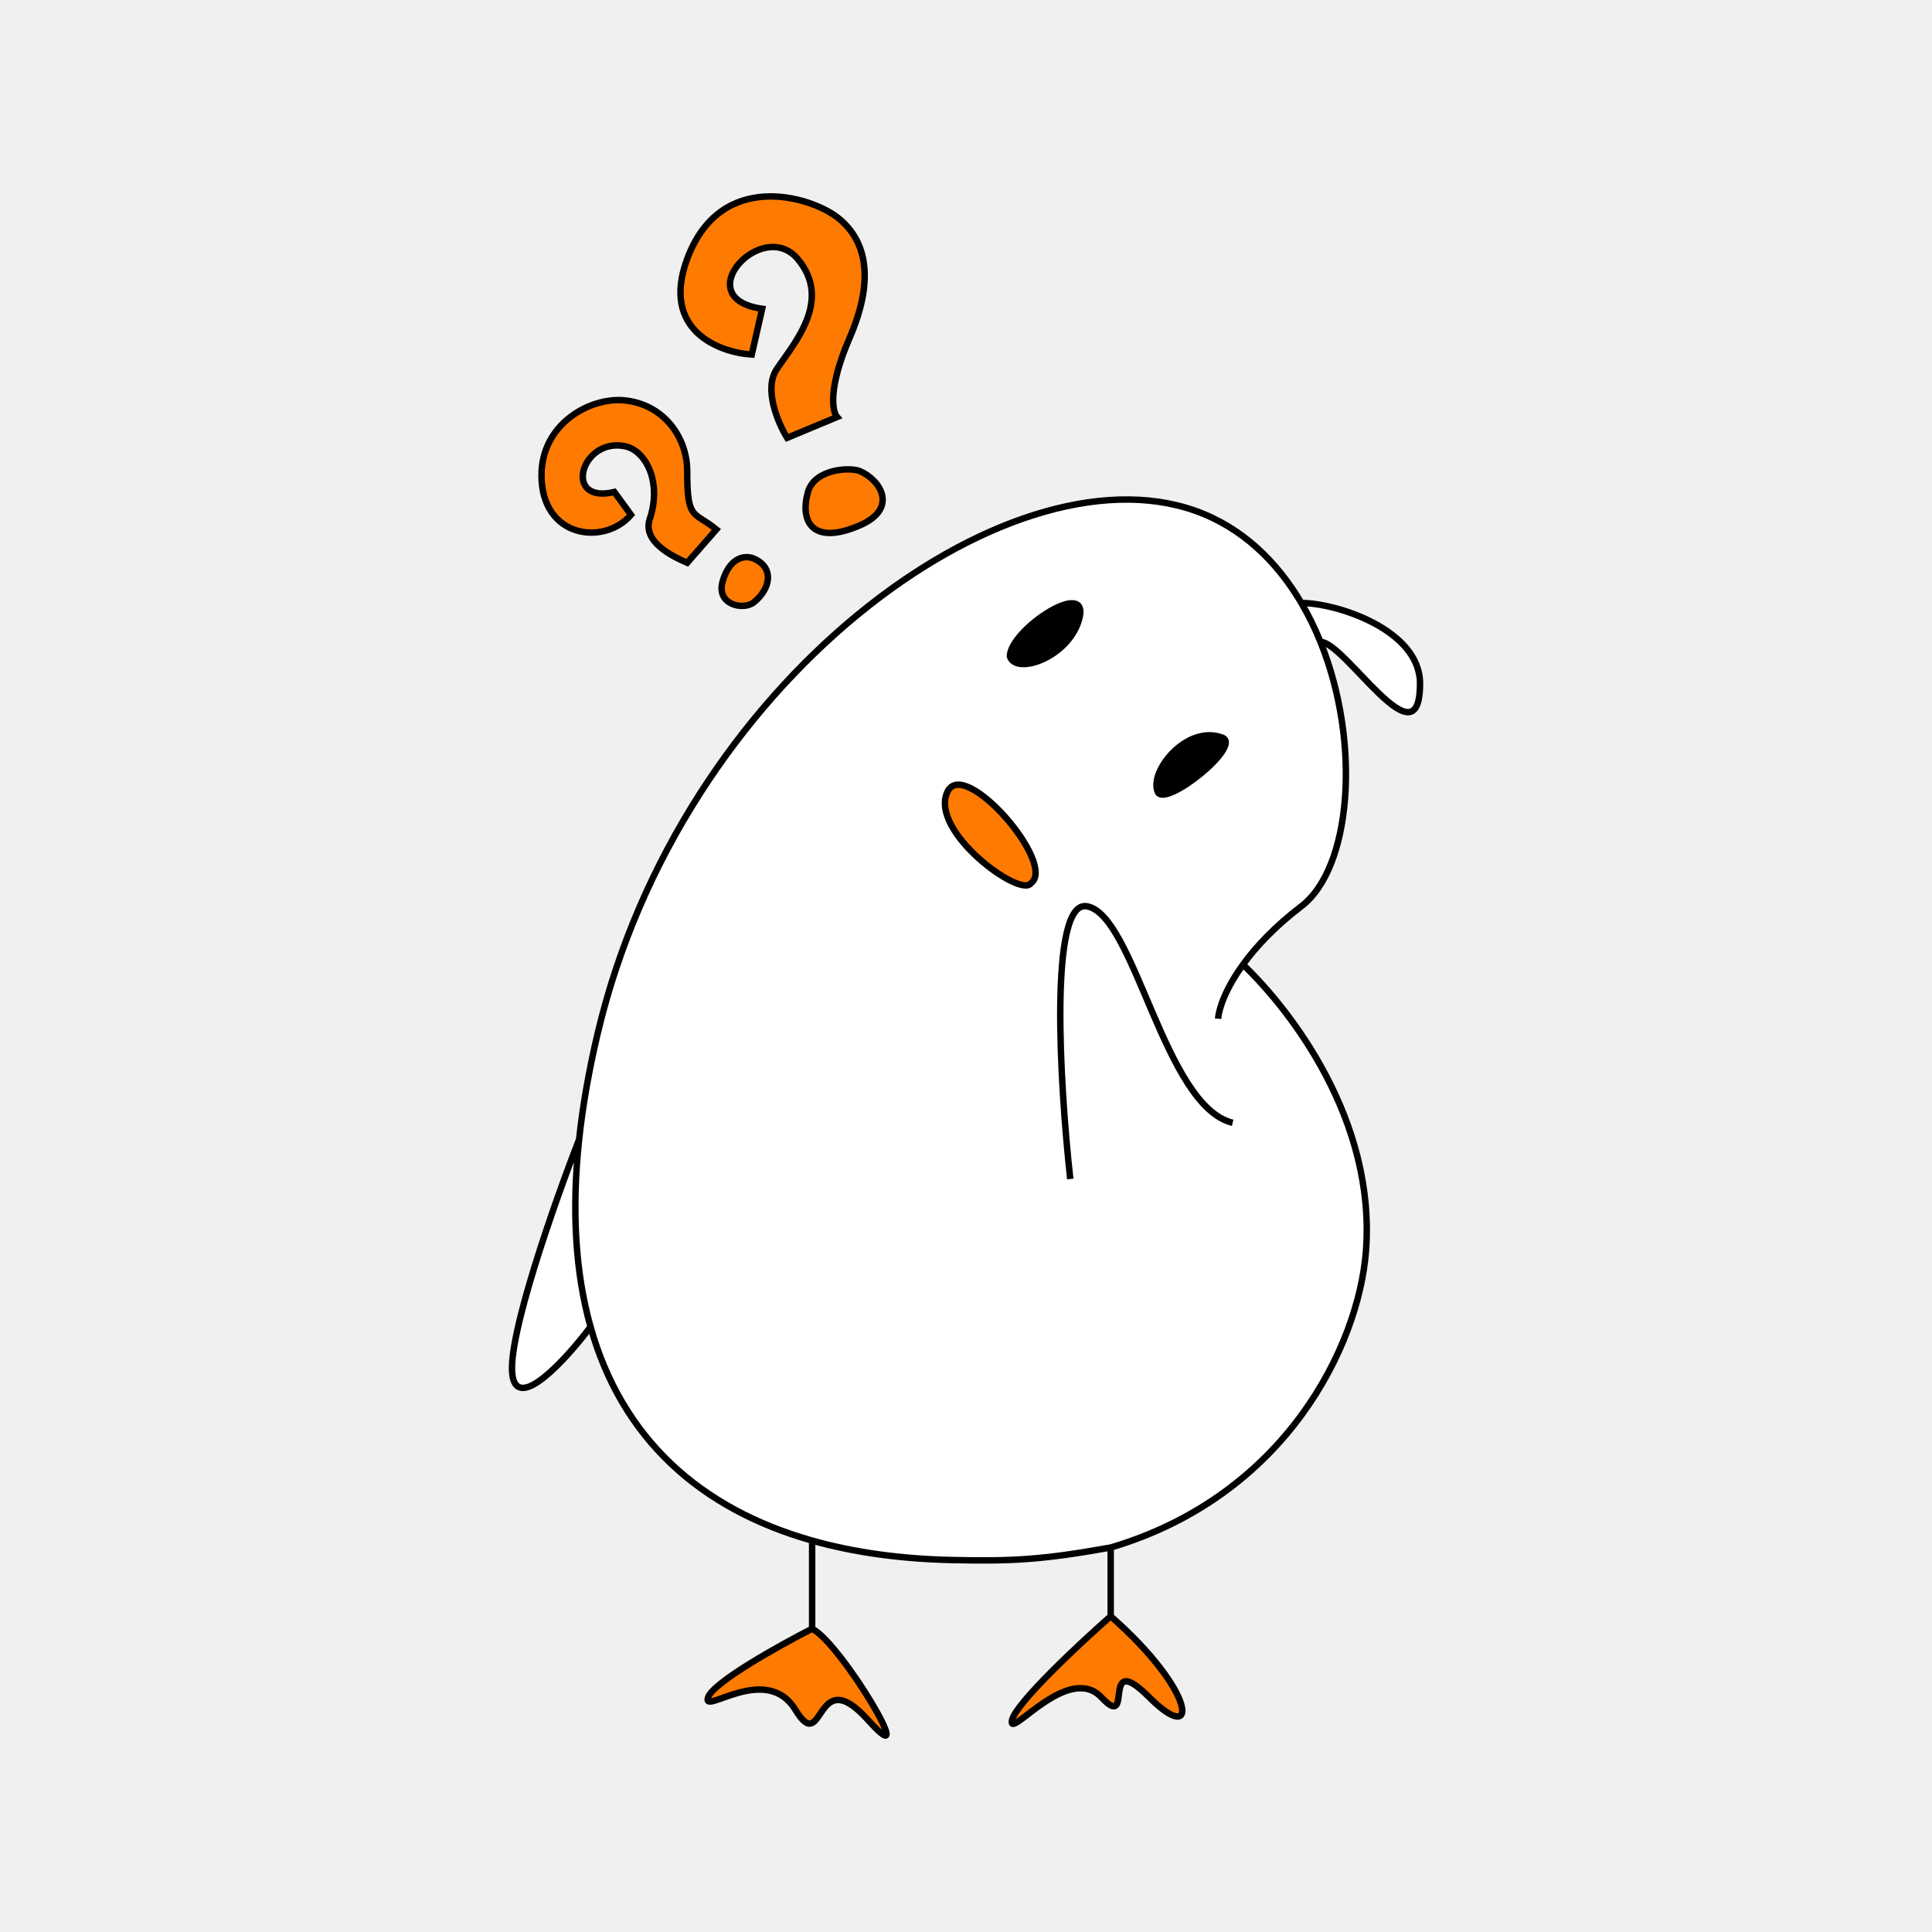
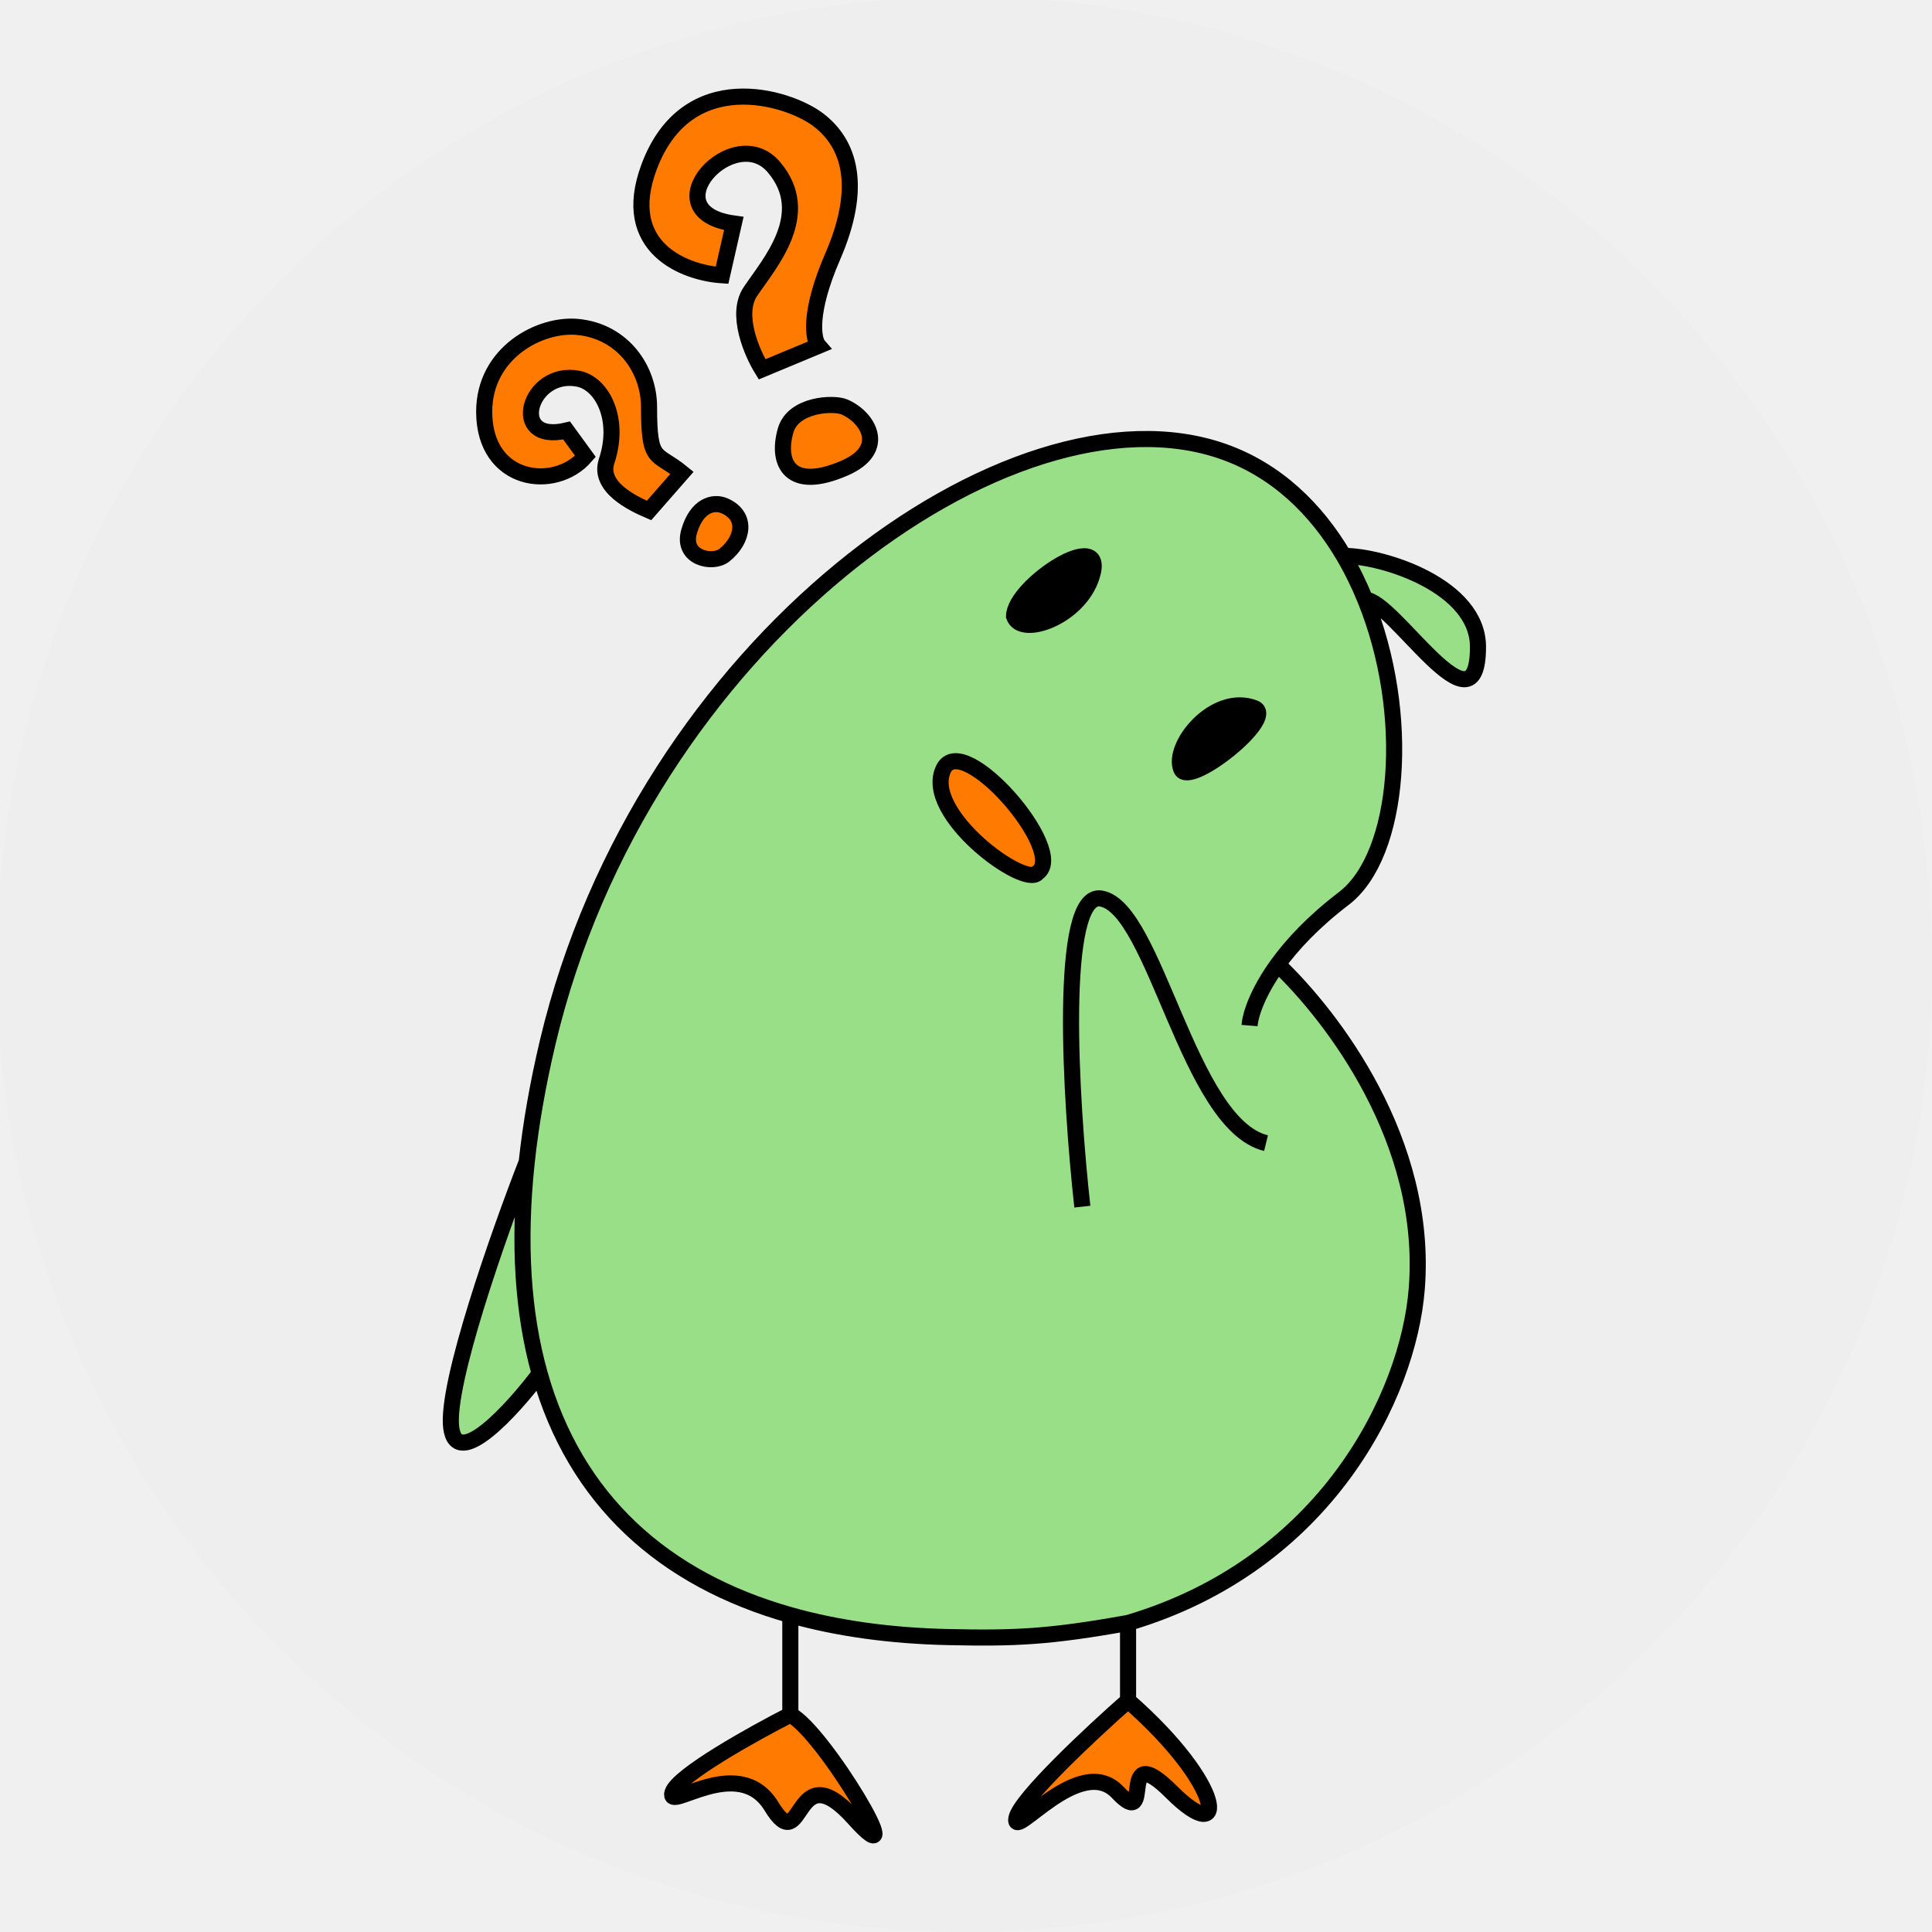
<svg xmlns="http://www.w3.org/2000/svg" width="600" height="600" viewBox="0 0 600 600" fill="none">
-   <path fill-rule="evenodd" clip-rule="evenodd" d="M371.175 158.608C312.846 137.933 211.482 211.627 185.621 320.897C182.868 332.531 180.957 343.52 179.847 353.872C177.45 376.21 178.778 395.581 183.399 412.063C193.116 446.715 217.39 468.6 252.214 478.445C265.245 482.13 279.755 484.128 295.531 484.478C313.914 484.887 323.332 484.478 344.934 480.599C399.395 464.49 421.881 417.882 424.19 388.786C427.423 348.053 400.915 313.785 386.026 299.56C390.019 294.046 395.845 287.793 404.148 281.456C419.691 269.593 422.813 230.815 410.075 199.342C408.382 195.16 406.409 191.106 404.148 187.262C396.53 174.311 385.642 163.736 371.175 158.608ZM294.238 245.895C299.41 234.903 328.504 268.525 320.099 274.344C316.867 278.87 288.457 258.18 294.238 245.895ZM313.634 203.868C315.573 209.687 331.349 204.256 334.969 192.876C339.495 178.652 313.634 195.463 313.634 203.868ZM359.537 245.895C356.844 239.429 368.718 224.946 379.58 229.084C386.045 231.547 361.693 251.067 359.537 245.895Z" fill="white" />
-   <path d="M179.847 353.872C172.289 373.269 157.562 415.037 159.114 426.934C160.665 438.831 175.951 421.977 183.399 412.063C178.778 395.581 177.45 376.21 179.847 353.872Z" fill="white" />
-   <path d="M252.214 505.815C242.085 510.988 221.439 522.497 219.887 527.152C217.948 532.971 237.99 516.16 247.041 531.031C256.093 545.902 252.86 515.514 269.67 534.264C286.48 553.015 261.265 510.341 252.214 505.815Z" fill="#FF7A00" />
-   <path d="M344.934 501.936C335.147 510.557 315.315 529.092 314.28 534.264C312.987 540.73 331.737 516.16 342.081 527.152C352.426 538.144 341.435 511.634 356.951 527.152C372.468 542.67 371.708 525.426 344.934 501.936Z" fill="#FF7A00" />
-   <path d="M294.238 245.895C299.41 234.903 328.504 268.525 320.099 274.344C316.867 278.87 288.457 258.18 294.238 245.895Z" fill="#FF7A00" />
-   <path d="M441 212.273C441 195.612 415.139 187.262 404.148 187.262C406.409 191.106 408.382 195.16 410.075 199.342C417.725 199.342 441 238.136 441 212.273Z" fill="white" />
-   <path d="M267.084 146.324C264.067 145.03 252.99 145.548 250.921 152.789C248.335 161.841 252.214 169.6 267.084 163.134C278.98 157.962 273.549 149.125 267.084 146.324Z" fill="#FF7A00" />
-   <path d="M236.697 95.891L233.464 110.116C223.335 109.469 205.146 102.616 213.422 80.374C223.766 52.571 251.567 60.977 259.972 67.442C268.377 73.908 272.256 85.546 263.851 104.943C257.127 120.461 258.463 127.789 259.972 129.513L244.455 135.978C241.654 131.453 237.085 120.849 241.223 114.642C246.395 106.883 258.679 93.305 247.688 80.374C236.697 67.442 213.422 92.659 236.697 95.891Z" fill="#FF7A00" />
-   <path d="M190.794 152.789L195.966 159.901C187.561 169.6 168.165 167.057 168.165 147.617C168.165 131.453 183.481 123.23 194.026 124.34C206.31 125.633 213.422 135.978 213.422 146.324C213.422 161.841 215.362 158.608 222.473 164.427L213.422 174.773C208.896 172.833 199.426 168.272 201.785 161.195C205.664 149.556 200.491 139.858 194.026 138.565C180.414 135.842 174.63 156.669 190.794 152.789Z" fill="#FF7A00" />
-   <path d="M234.111 173.479C231.094 172.186 226.482 173.35 224.413 180.592C222.344 187.833 230.878 189.644 234.111 187.057C239.283 182.919 240.576 176.281 234.111 173.479Z" fill="#FF7A00" />
-   <path d="M313.634 203.868C315.573 209.687 331.349 204.256 334.969 192.876C339.495 178.652 313.634 195.463 313.634 203.868Z" fill="black" />
-   <path d="M359.537 245.895C356.844 239.429 368.718 224.946 379.58 229.084C386.045 231.547 361.693 251.067 359.537 245.895Z" fill="black" />
-   <path d="M378.287 316.371C378.536 313.259 380.567 307.099 386.026 299.56M386.026 299.56C390.019 294.046 395.845 287.793 404.148 281.456C419.691 269.593 422.813 230.815 410.075 199.342M386.026 299.56C400.915 313.785 427.423 348.053 424.19 388.786C421.881 417.882 399.395 464.49 344.934 480.599M179.847 353.872C180.957 343.52 182.868 332.531 185.621 320.897C211.482 211.627 312.846 137.933 371.175 158.608C385.642 163.736 396.53 174.311 404.148 187.262M179.847 353.872C172.289 373.269 157.562 415.037 159.114 426.934C160.665 438.831 175.951 421.977 183.399 412.063M179.847 353.872C177.45 376.21 178.778 395.581 183.399 412.063M183.399 412.063C193.116 446.715 217.39 468.6 252.214 478.445M252.214 478.445C265.245 482.13 279.755 484.128 295.531 484.478C313.914 484.887 323.332 484.478 344.934 480.599M252.214 478.445V505.815M252.214 505.815C242.085 510.988 221.439 522.497 219.887 527.152C217.948 532.971 237.99 516.16 247.041 531.031C256.093 545.902 252.86 515.514 269.67 534.264C286.48 553.015 261.265 510.341 252.214 505.815ZM344.934 480.599V501.936M344.934 501.936C335.147 510.557 315.315 529.092 314.28 534.264C312.987 540.73 331.737 516.16 342.081 527.152C352.426 538.144 341.435 511.634 356.951 527.152C372.468 542.67 371.708 525.426 344.934 501.936ZM332.383 366.157C329.151 337.061 325.659 279.387 337.555 281.456C352.426 284.043 361.477 343.527 382.812 348.699M404.148 187.262C415.139 187.262 441 195.612 441 212.273C441 238.136 417.725 199.342 410.075 199.342M404.148 187.262C406.409 191.106 408.382 195.16 410.075 199.342M294.238 245.895C299.41 234.903 328.504 268.525 320.099 274.344C316.867 278.87 288.457 258.18 294.238 245.895ZM313.634 203.868C315.573 209.687 331.349 204.256 334.969 192.876C339.495 178.652 313.634 195.463 313.634 203.868ZM359.537 245.895C356.844 239.429 368.718 224.946 379.58 229.084C386.045 231.547 361.693 251.067 359.537 245.895ZM236.697 95.891L233.464 110.116C223.335 109.469 205.146 102.616 213.422 80.374C223.766 52.571 251.567 60.977 259.972 67.442C268.377 73.908 272.256 85.546 263.851 104.943C257.127 120.461 258.463 127.789 259.972 129.513L244.455 135.978C241.654 131.453 237.085 120.849 241.223 114.642C246.395 106.883 258.679 93.305 247.688 80.374C236.697 67.442 213.422 92.659 236.697 95.891ZM267.084 146.324C264.067 145.03 252.99 145.548 250.921 152.789C248.335 161.841 252.214 169.6 267.084 163.134C278.98 157.962 273.549 149.125 267.084 146.324ZM190.794 152.789L195.966 159.901C187.561 169.6 168.165 167.057 168.165 147.617C168.165 131.453 183.481 123.23 194.026 124.34C206.31 125.633 213.422 135.978 213.422 146.324C213.422 161.841 215.362 158.608 222.473 164.427L213.422 174.773C208.896 172.833 199.426 168.272 201.785 161.195C205.664 149.556 200.491 139.858 194.026 138.565C180.414 135.842 174.63 156.669 190.794 152.789ZM234.111 173.479C231.094 172.186 226.482 173.35 224.413 180.592C222.344 187.833 230.878 189.644 234.111 187.057C239.283 182.919 240.576 176.281 234.111 173.479Z" stroke="black" stroke-width="2" />
+   <g clip-path="url(#clip0_567_3867)">
+     <circle cx="299.5" cy="299.5" r="300.5" fill="#EEEEEE" />
+     <path d="M245.444 532.511C233.986 538.354 210.631 551.356 208.876 556.615C206.682 563.189 229.354 544.198 239.593 560.998C249.832 577.798 246.175 543.467 265.191 564.65C284.206 585.832 255.683 537.624 245.444 532.511Z" fill="#FF7A00" />
+     <path d="M350.329 528.128C339.258 537.867 316.824 558.806 315.654 564.65C314.191 571.954 335.401 544.198 347.102 556.615C358.804 569.032 346.371 539.085 363.924 556.615C381.476 574.145 380.616 554.666 350.329 528.128Z" fill="#FF7A00" />
+     <path d="M292.982 238.877C298.833 226.46 331.744 264.442 322.236 271.016C318.58 276.129 286.443 252.755 292.982 238.877Z" fill="#FF7A00" />
+     <path d="M262.265 126.391C258.852 124.93 246.322 125.514 243.981 133.695C241.056 143.921 245.444 152.686 262.265 145.382C275.722 139.538 269.579 129.556 262.265 126.391Z" fill="#FF7A00" />
+     <path d="M227.891 69.417L224.235 85.487C212.777 84.756 192.201 77.013 201.563 51.887C213.264 20.478 244.713 29.974 254.22 37.278C263.728 44.582 268.116 57.73 258.608 79.643C251.002 97.173 252.514 105.452 254.22 107.399L236.668 114.704C233.498 109.591 228.33 97.612 233.011 90.6C238.862 81.834 252.757 66.495 240.324 51.887C227.891 37.278 201.563 65.765 227.891 69.417Z" fill="#FF7A00" />
+     <path d="M175.965 133.695L181.816 141.73C172.308 152.686 150.368 149.813 150.368 127.851C150.368 109.591 167.693 100.302 179.622 101.556C193.518 103.017 201.563 114.704 201.563 126.391C201.563 143.921 203.757 140.269 211.801 146.843L201.563 158.53C196.443 156.338 185.73 151.186 188.398 143.191C192.786 130.043 186.935 119.086 179.622 117.625C164.224 114.55 157.681 138.078 175.965 133.695Z" fill="#FF7A00" />
+     <path d="M224.966 157.069C221.553 155.608 216.336 156.923 213.996 165.104C211.655 173.284 221.309 175.33 224.966 172.408C230.817 167.733 232.279 160.234 224.966 157.069Z" fill="#FF7A00" />
+     <path d="M314.923 191.399C317.117 197.973 334.962 191.837 339.058 178.982C344.177 162.912 314.923 181.903 314.923 191.399Z" fill="black" />
+     <path d="M366.849 238.877C363.802 231.573 377.234 215.211 389.521 219.886C396.835 222.668 369.287 244.721 366.849 238.877Z" fill="black" />
+     <path fill-rule="evenodd" clip-rule="evenodd" d="M380.013 140.269C314.031 116.912 199.368 200.164 170.114 323.607C167 336.75 164.838 349.165 163.582 360.859C160.871 386.095 162.373 407.978 167.601 426.598C178.592 465.745 206.051 490.468 245.444 501.591C260.185 505.753 276.598 508.011 294.445 508.407C315.239 508.868 325.893 508.407 350.329 504.024C411.936 485.826 437.373 433.172 439.985 400.303C443.641 354.285 413.656 315.572 396.813 299.503C401.33 293.273 407.92 286.21 417.313 279.051C434.896 265.649 438.427 221.841 424.017 186.286C422.102 181.561 419.87 176.982 417.313 172.639C408.696 158.009 396.379 146.062 380.013 140.269ZM292.982 238.877C298.833 226.46 331.744 264.442 322.236 271.016C318.58 276.129 286.443 252.755 292.982 238.877ZM314.923 191.399C317.117 197.973 334.962 191.837 339.058 178.982C344.177 162.912 314.923 181.903 314.923 191.399ZM366.849 238.877C363.802 231.573 377.234 215.211 389.521 219.886C396.835 222.668 369.287 244.721 366.849 238.877Z" fill="#99DF88" />
+     <path d="M459 200.895C459 182.072 429.746 172.639 417.313 172.639C419.87 176.982 422.102 181.561 424.017 186.286C432.671 186.286 459 230.112 459 200.895Z" fill="#99DF88" />
+     <path d="M163.582 360.859C155.033 382.772 138.373 429.958 140.129 443.398C141.884 456.838 159.175 437.798 167.601 426.598C162.373 407.978 160.871 386.095 163.582 360.859Z" fill="#99DF88" />
+     <path d="M388.058 318.494C388.34 314.979 390.638 308.02 396.813 299.503M396.813 299.503C401.33 293.273 407.92 286.21 417.313 279.051C434.896 265.649 438.427 221.841 424.017 186.286M396.813 299.503C413.656 315.572 443.641 354.285 439.985 400.303C437.373 433.172 411.936 485.826 350.329 504.024M163.582 360.859C164.838 349.165 167 336.75 170.114 323.607C199.368 200.164 314.031 116.912 380.013 140.269C396.379 146.062 408.696 158.009 417.313 172.639M163.582 360.859C155.033 382.772 138.373 429.958 140.129 443.398C141.884 456.838 159.175 437.798 167.601 426.598M163.582 360.859C160.871 386.095 162.373 407.978 167.601 426.598M167.601 426.598C178.592 465.745 206.051 490.468 245.444 501.591M245.444 501.591C260.185 505.753 276.598 508.011 294.445 508.407C315.239 508.868 325.893 508.407 350.329 504.024M245.444 501.591V532.511M245.444 532.511C233.986 538.354 210.631 551.356 208.876 556.615C206.682 563.189 229.354 544.198 239.593 560.998C249.832 577.798 246.175 543.467 265.191 564.65C284.206 585.832 255.683 537.624 245.444 532.511ZM350.329 504.024V528.128M350.329 528.128C339.258 537.867 316.824 558.806 315.654 564.65C314.191 571.954 335.401 544.198 347.102 556.615C358.804 569.032 346.371 539.085 363.924 556.615C381.476 574.145 380.616 554.666 350.329 528.128ZM336.132 374.738C332.475 341.868 328.526 276.714 341.983 279.051C358.804 281.973 369.043 349.172 393.178 355.016M417.313 172.639C429.746 172.639 459 182.072 459 200.895C459 230.112 432.671 186.286 424.017 186.286M417.313 172.639C419.87 176.982 422.102 181.561 424.017 186.286M292.982 238.877C298.833 226.46 331.744 264.442 322.236 271.016C318.58 276.129 286.443 252.755 292.982 238.877ZM314.923 191.399C317.117 197.973 334.962 191.837 339.058 178.982C344.177 162.912 314.923 181.903 314.923 191.399ZM366.849 238.877C363.802 231.573 377.234 215.211 389.521 219.886C396.835 222.668 369.287 244.721 366.849 238.877ZM227.891 69.417L224.235 85.487C212.777 84.756 192.201 77.013 201.563 51.887C213.264 20.478 244.713 29.974 254.22 37.278C263.728 44.582 268.116 57.73 258.608 79.643C251.002 97.173 252.514 105.452 254.22 107.399L236.668 114.704C233.498 109.591 228.33 97.612 233.011 90.6C238.862 81.834 252.757 66.495 240.324 51.887C227.891 37.278 201.563 65.765 227.891 69.417ZM262.265 126.391C258.852 124.93 246.322 125.514 243.981 133.695C241.056 143.921 245.444 152.686 262.265 145.382C275.722 139.538 269.579 129.556 262.265 126.391ZM175.965 133.695L181.816 141.73C172.308 152.686 150.368 149.813 150.368 127.851C150.368 109.591 167.693 100.302 179.622 101.556C193.518 103.017 201.563 114.704 201.563 126.391C201.563 143.921 203.757 140.269 211.801 146.843L201.563 158.53C196.443 156.338 185.73 151.186 188.398 143.191C192.786 130.043 186.935 119.086 179.622 117.625C164.224 114.55 157.681 138.078 175.965 133.695ZM224.966 157.069C221.553 155.608 216.336 156.923 213.996 165.104C211.655 173.284 221.309 175.33 224.966 172.408C230.817 167.733 232.279 160.234 224.966 157.069Z" stroke="black" stroke-width="5" />
+   </g>
+   <defs>
+     <clipPath id="clip0_567_3867">
+       <rect width="600" height="600" fill="white" />
+     </clipPath>
+   </defs>
</svg>
